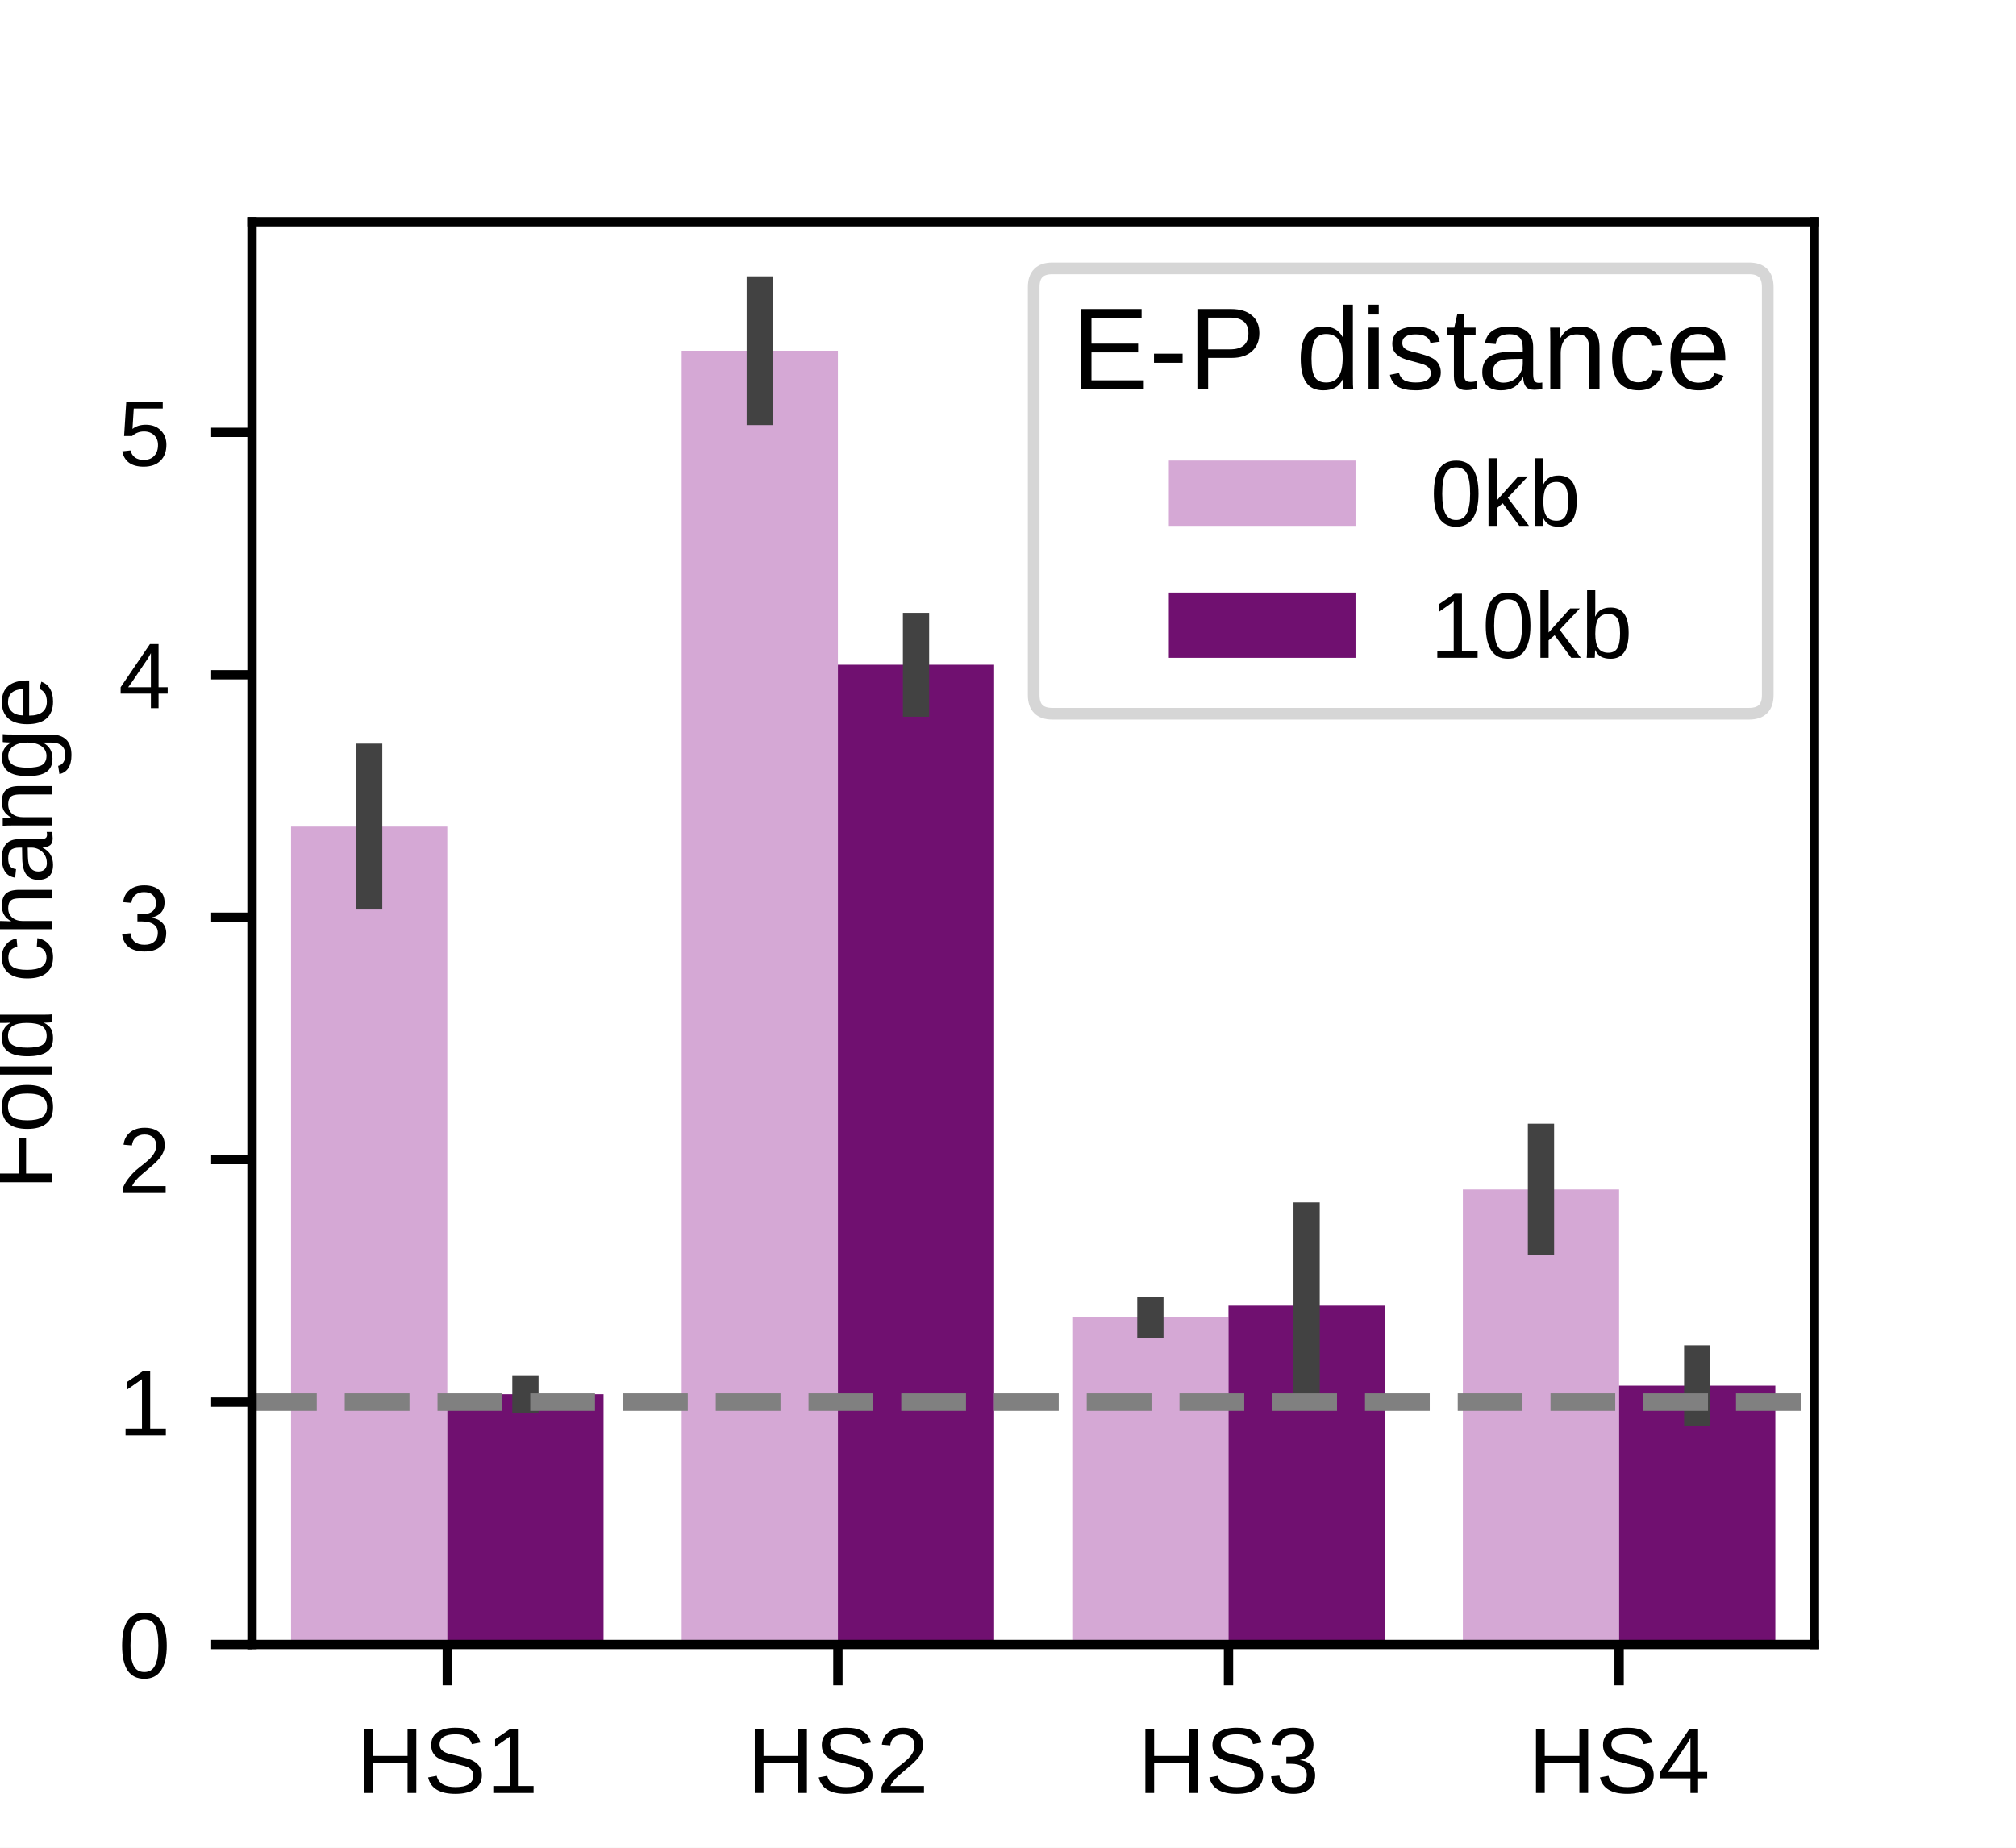
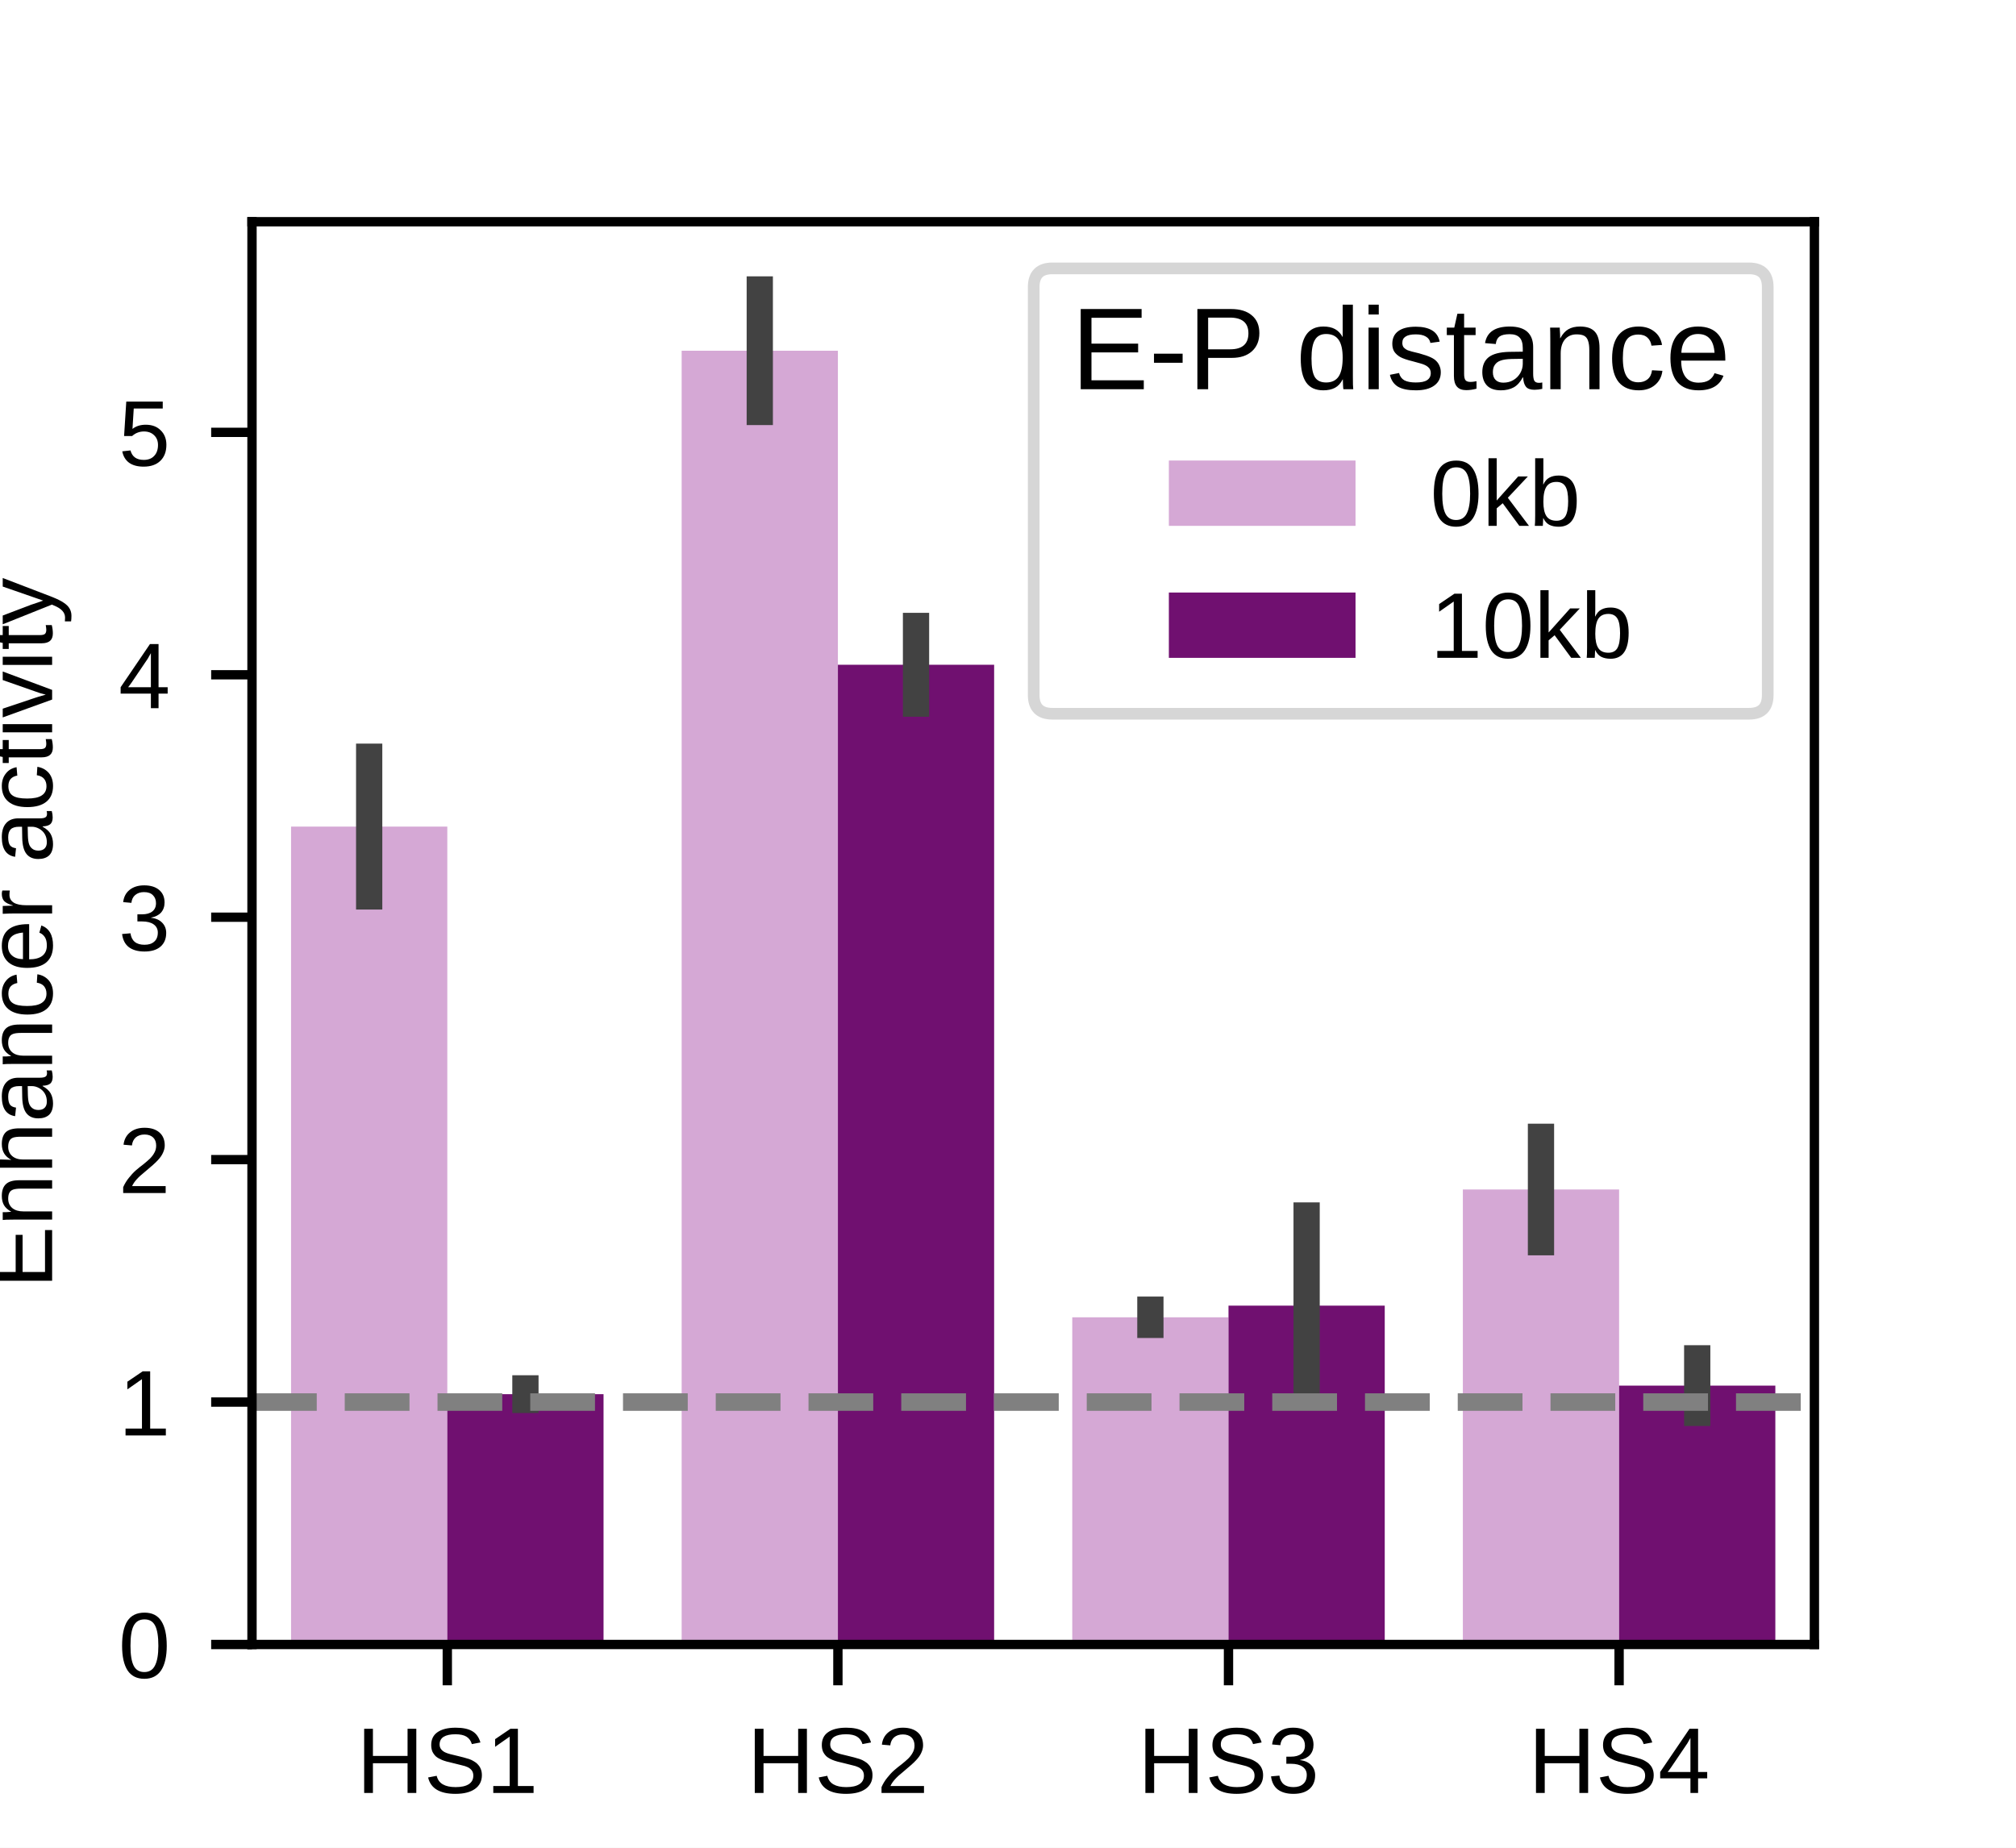
<svg xmlns="http://www.w3.org/2000/svg" xmlns:xlink="http://www.w3.org/1999/xlink" width="172.8pt" height="158.4pt" viewBox="0 0 172.8 158.4" version="1.1">
  <defs>
    <style type="text/css">*{stroke-linejoin: round; stroke-linecap: butt}</style>
  </defs>
  <g id="figure_1">
    <g id="patch_1">
      <path d="M 0 158.4  L 172.8 158.4  L 172.8 0  L 0 0  z " style="fill: #ffffff" />
    </g>
    <g id="axes_1">
      <g id="patch_2">
        <path d="M 21.6 140.976  L 155.52 140.976  L 155.52 19.008  L 21.6 19.008  z " style="fill: #ffffff" />
      </g>
      <g id="patch_3">
-         <path d="M 24.948 140.976  L 38.34 140.976  L 38.34 70.86  L 24.948 70.86  z " clip-path="url(#p7c69e73504)" style="fill: #d5a8d5" />
+         <path d="M 24.948 140.976  L 38.34 140.976  L 38.34 70.86  L 24.948 70.86  z " clip-path="url(#pb561908556)" style="fill: #d5a8d5" />
      </g>
      <g id="patch_4">
-         <path d="M 58.428 140.976  L 71.82 140.976  L 71.82 30.065  L 58.428 30.065  z " clip-path="url(#p7c69e73504)" style="fill: #d5a8d5" />
+         <path d="M 58.428 140.976  L 71.82 140.976  L 71.82 30.065  L 58.428 30.065  z " clip-path="url(#pb561908556)" style="fill: #d5a8d5" />
      </g>
      <g id="patch_5">
-         <path d="M 91.908 140.976  L 105.3 140.976  L 105.3 112.928  L 91.908 112.928  z " clip-path="url(#p7c69e73504)" style="fill: #d5a8d5" />
+         <path d="M 91.908 140.976  L 105.3 140.976  L 105.3 112.928  L 91.908 112.928  z " clip-path="url(#pb561908556)" style="fill: #d5a8d5" />
      </g>
      <g id="patch_6">
-         <path d="M 125.388 140.976  L 138.78 140.976  L 138.78 101.972  L 125.388 101.972  z " clip-path="url(#p7c69e73504)" style="fill: #d5a8d5" />
+         <path d="M 125.388 140.976  L 138.78 140.976  L 138.78 101.972  L 125.388 101.972  z " clip-path="url(#pb561908556)" style="fill: #d5a8d5" />
      </g>
      <g id="patch_7">
-         <path d="M 38.34 140.976  L 51.732 140.976  L 51.732 119.516  L 38.34 119.516  z " clip-path="url(#p7c69e73504)" style="fill: #701070" />
+         <path d="M 38.34 140.976  L 51.732 140.976  L 51.732 119.516  L 38.34 119.516  z " clip-path="url(#pb561908556)" style="fill: #701070" />
      </g>
      <g id="patch_8">
-         <path d="M 71.82 140.976  L 85.212 140.976  L 85.212 56.988  L 71.82 56.988  z " clip-path="url(#p7c69e73504)" style="fill: #701070" />
+         <path d="M 71.82 140.976  L 85.212 140.976  L 85.212 56.988  L 71.82 56.988  z " clip-path="url(#pb561908556)" style="fill: #701070" />
      </g>
      <g id="patch_9">
-         <path d="M 105.3 140.976  L 118.692 140.976  L 118.692 111.929  L 105.3 111.929  z " clip-path="url(#p7c69e73504)" style="fill: #701070" />
+         <path d="M 105.3 140.976  L 118.692 140.976  L 118.692 111.929  L 105.3 111.929  z " clip-path="url(#pb561908556)" style="fill: #701070" />
      </g>
      <g id="patch_10">
-         <path d="M 138.78 140.976  L 152.172 140.976  L 152.172 118.784  L 138.78 118.784  z " clip-path="url(#p7c69e73504)" style="fill: #701070" />
+         <path d="M 138.78 140.976  L 152.172 140.976  L 152.172 118.784  L 138.78 118.784  z " clip-path="url(#pb561908556)" style="fill: #701070" />
      </g>
      <g id="patch_11">
-         <path d="M 38.34 140.976  L 38.34 140.976  L 38.34 140.976  L 38.34 140.976  z " clip-path="url(#p7c69e73504)" style="fill: #d5a8d5" />
+         <path d="M 38.34 140.976  L 38.34 140.976  L 38.34 140.976  L 38.34 140.976  z " clip-path="url(#pb561908556)" style="fill: #d5a8d5" />
      </g>
      <g id="patch_12">
-         <path d="M 38.34 140.976  L 38.34 140.976  L 38.34 140.976  L 38.34 140.976  z " clip-path="url(#p7c69e73504)" style="fill: #701070" />
+         <path d="M 38.34 140.976  L 38.34 140.976  L 38.34 140.976  L 38.34 140.976  z " clip-path="url(#pb561908556)" style="fill: #701070" />
      </g>
      <g id="matplotlib.axis_1">
        <g id="xtick_1">
          <g id="line2d_1">
            <defs>
-               <path id="m07b27f8f4e" d="M 0 0  L 0 3.5  " style="stroke: #000000; stroke-width: 0.8" />
+               <path id="mbc9ba0a41b" d="M 0 0  L 0 3.5  " style="stroke: #000000; stroke-width: 0.8" />
            </defs>
            <g>
-               <use xlink:href="#m07b27f8f4e" x="38.34" y="140.976" style="stroke: #000000; stroke-width: 0.8" />
+               <use xlink:href="#mbc9ba0a41b" x="38.34" y="140.976" style="stroke: #000000; stroke-width: 0.8" />
            </g>
          </g>
          <g id="text_1">
            <text style="font: 8px 'Arial', sans-serif; text-anchor: middle" x="38.34" y="153.702" transform="rotate(-0 38.34 153.7022)">HS1</text>
          </g>
        </g>
        <g id="xtick_2">
          <g id="line2d_2">
            <g>
-               <use xlink:href="#m07b27f8f4e" x="71.82" y="140.976" style="stroke: #000000; stroke-width: 0.8" />
+               <use xlink:href="#mbc9ba0a41b" x="71.82" y="140.976" style="stroke: #000000; stroke-width: 0.8" />
            </g>
          </g>
          <g id="text_2">
            <text style="font: 8px 'Arial', sans-serif; text-anchor: middle" x="71.82" y="153.702" transform="rotate(-0 71.82 153.7022)">HS2</text>
          </g>
        </g>
        <g id="xtick_3">
          <g id="line2d_3">
            <g>
-               <use xlink:href="#m07b27f8f4e" x="105.3" y="140.976" style="stroke: #000000; stroke-width: 0.8" />
+               <use xlink:href="#mbc9ba0a41b" x="105.3" y="140.976" style="stroke: #000000; stroke-width: 0.8" />
            </g>
          </g>
          <g id="text_3">
            <text style="font: 8px 'Arial', sans-serif; text-anchor: middle" x="105.3" y="153.702" transform="rotate(-0 105.3 153.7022)">HS3</text>
          </g>
        </g>
        <g id="xtick_4">
          <g id="line2d_4">
            <g>
-               <use xlink:href="#m07b27f8f4e" x="138.78" y="140.976" style="stroke: #000000; stroke-width: 0.8" />
+               <use xlink:href="#mbc9ba0a41b" x="138.78" y="140.976" style="stroke: #000000; stroke-width: 0.8" />
            </g>
          </g>
          <g id="text_4">
            <text style="font: 8px 'Arial', sans-serif; text-anchor: middle" x="138.78" y="153.702" transform="rotate(-0 138.78 153.7022)">HS4</text>
          </g>
        </g>
      </g>
      <g id="matplotlib.axis_2">
        <g id="ytick_1">
          <g id="line2d_5">
            <defs>
-               <path id="m97a93c2b20" d="M 0 0  L -3.5 0  " style="stroke: #000000; stroke-width: 0.8" />
+               <path id="ma182c39701" d="M 0 0  L -3.5 0  " style="stroke: #000000; stroke-width: 0.8" />
            </defs>
            <g>
-               <use xlink:href="#m97a93c2b20" x="21.6" y="140.976" style="stroke: #000000; stroke-width: 0.8" />
+               <use xlink:href="#ma182c39701" x="21.6" y="140.976" style="stroke: #000000; stroke-width: 0.8" />
            </g>
          </g>
          <g id="text_5">
            <text style="font: 8px 'Arial', sans-serif; text-anchor: end" x="14.6" y="143.839" transform="rotate(-0 14.6 143.8391)">0</text>
          </g>
        </g>
        <g id="ytick_2">
          <g id="line2d_6">
            <g>
-               <use xlink:href="#m97a93c2b20" x="21.6" y="120.194" style="stroke: #000000; stroke-width: 0.8" />
+               <use xlink:href="#ma182c39701" x="21.6" y="120.194" style="stroke: #000000; stroke-width: 0.8" />
            </g>
          </g>
          <g id="text_6">
            <text style="font: 8px 'Arial', sans-serif; text-anchor: end" x="14.6" y="123.057" transform="rotate(-0 14.6 123.0566)">1</text>
          </g>
        </g>
        <g id="ytick_3">
          <g id="line2d_7">
            <g>
-               <use xlink:href="#m97a93c2b20" x="21.6" y="99.411" style="stroke: #000000; stroke-width: 0.8" />
+               <use xlink:href="#ma182c39701" x="21.6" y="99.411" style="stroke: #000000; stroke-width: 0.8" />
            </g>
          </g>
          <g id="text_7">
            <text style="font: 8px 'Arial', sans-serif; text-anchor: end" x="14.6" y="102.274" transform="rotate(-0 14.6 102.2742)">2</text>
          </g>
        </g>
        <g id="ytick_4">
          <g id="line2d_8">
            <g>
-               <use xlink:href="#m97a93c2b20" x="21.6" y="78.629" style="stroke: #000000; stroke-width: 0.8" />
+               <use xlink:href="#ma182c39701" x="21.6" y="78.629" style="stroke: #000000; stroke-width: 0.8" />
            </g>
          </g>
          <g id="text_8">
            <text style="font: 8px 'Arial', sans-serif; text-anchor: end" x="14.6" y="81.492" transform="rotate(-0 14.6 81.49167)">3</text>
          </g>
        </g>
        <g id="ytick_5">
          <g id="line2d_9">
            <g>
-               <use xlink:href="#m97a93c2b20" x="21.6" y="57.846" style="stroke: #000000; stroke-width: 0.8" />
+               <use xlink:href="#ma182c39701" x="21.6" y="57.846" style="stroke: #000000; stroke-width: 0.8" />
            </g>
          </g>
          <g id="text_9">
            <text style="font: 8px 'Arial', sans-serif; text-anchor: end" x="14.6" y="60.709" transform="rotate(-0 14.6 60.70918)">4</text>
          </g>
        </g>
        <g id="ytick_6">
          <g id="line2d_10">
            <g>
-               <use xlink:href="#m97a93c2b20" x="21.6" y="37.064" style="stroke: #000000; stroke-width: 0.8" />
+               <use xlink:href="#ma182c39701" x="21.6" y="37.064" style="stroke: #000000; stroke-width: 0.8" />
            </g>
          </g>
          <g id="text_10">
            <text style="font: 8px 'Arial', sans-serif; text-anchor: end" x="14.6" y="39.927" transform="rotate(-0 14.6 39.9267)">5</text>
          </g>
        </g>
        <g id="text_11">
-           <text style="font: 8px 'Arial', sans-serif; text-anchor: middle" x="4.468" y="79.992" transform="rotate(-90 4.4675 79.992)">Fold change</text>
+           <text style="font: 8px 'Arial', sans-serif; text-anchor: middle" x="4.468" y="79.992" transform="rotate(-90 4.4675 79.992)">Enhancer activity</text>
        </g>
      </g>
      <g id="line2d_11">
-         <path d="M 31.644 76.849  L 31.644 64.87  " clip-path="url(#p7c69e73504)" style="fill: none; stroke: #424242; stroke-width: 2.25; stroke-linecap: square" />
+         <path d="M 31.644 76.849  L 31.644 64.87  " clip-path="url(#pb561908556)" style="fill: none; stroke: #424242; stroke-width: 2.25; stroke-linecap: square" />
      </g>
      <g id="line2d_12">
-         <path d="M 65.124 35.315  L 65.124 24.816  " clip-path="url(#p7c69e73504)" style="fill: none; stroke: #424242; stroke-width: 2.25; stroke-linecap: square" />
+         <path d="M 65.124 35.315  L 65.124 24.816  " clip-path="url(#pb561908556)" style="fill: none; stroke: #424242; stroke-width: 2.25; stroke-linecap: square" />
      </g>
      <g id="line2d_13">
-         <path d="M 98.604 113.579  L 98.604 112.276  " clip-path="url(#p7c69e73504)" style="fill: none; stroke: #424242; stroke-width: 2.25; stroke-linecap: square" />
+         <path d="M 98.604 113.579  L 98.604 112.276  " clip-path="url(#pb561908556)" style="fill: none; stroke: #424242; stroke-width: 2.25; stroke-linecap: square" />
      </g>
      <g id="line2d_14">
-         <path d="M 132.084 106.49  L 132.084 97.455  " clip-path="url(#p7c69e73504)" style="fill: none; stroke: #424242; stroke-width: 2.25; stroke-linecap: square" />
+         <path d="M 132.084 106.49  L 132.084 97.455  " clip-path="url(#pb561908556)" style="fill: none; stroke: #424242; stroke-width: 2.25; stroke-linecap: square" />
      </g>
      <g id="line2d_15">
-         <path d="M 45.036 120.009  L 45.036 119.022  " clip-path="url(#p7c69e73504)" style="fill: none; stroke: #424242; stroke-width: 2.25; stroke-linecap: square" />
+         <path d="M 45.036 120.009  L 45.036 119.022  " clip-path="url(#pb561908556)" style="fill: none; stroke: #424242; stroke-width: 2.25; stroke-linecap: square" />
      </g>
      <g id="line2d_16">
-         <path d="M 78.516 60.316  L 78.516 53.66  " clip-path="url(#p7c69e73504)" style="fill: none; stroke: #424242; stroke-width: 2.25; stroke-linecap: square" />
+         <path d="M 78.516 60.316  L 78.516 53.66  " clip-path="url(#pb561908556)" style="fill: none; stroke: #424242; stroke-width: 2.25; stroke-linecap: square" />
      </g>
      <g id="line2d_17">
-         <path d="M 111.996 119.654  L 111.996 104.203  " clip-path="url(#p7c69e73504)" style="fill: none; stroke: #424242; stroke-width: 2.25; stroke-linecap: square" />
+         <path d="M 111.996 119.654  L 111.996 104.203  " clip-path="url(#pb561908556)" style="fill: none; stroke: #424242; stroke-width: 2.25; stroke-linecap: square" />
      </g>
      <g id="line2d_18">
-         <path d="M 145.476 121.121  L 145.476 116.446  " clip-path="url(#p7c69e73504)" style="fill: none; stroke: #424242; stroke-width: 2.25; stroke-linecap: square" />
+         <path d="M 145.476 121.121  L 145.476 116.446  " clip-path="url(#pb561908556)" style="fill: none; stroke: #424242; stroke-width: 2.25; stroke-linecap: square" />
      </g>
      <g id="line2d_19">
-         <path d="M 21.6 120.194  L 155.52 120.194  " clip-path="url(#p7c69e73504)" style="fill: none; stroke-dasharray: 5.55,2.4; stroke-dashoffset: 0; stroke: #808080; stroke-width: 1.5" />
+         <path d="M 21.6 120.194  L 155.52 120.194  " clip-path="url(#pb561908556)" style="fill: none; stroke-dasharray: 5.55,2.4; stroke-dashoffset: 0; stroke: #808080; stroke-width: 1.5" />
      </g>
      <g id="patch_13">
        <path d="M 21.6 140.976  L 21.6 19.008  " style="fill: none; stroke: #000000; stroke-width: 0.8; stroke-linejoin: miter; stroke-linecap: square" />
      </g>
      <g id="patch_14">
        <path d="M 155.52 140.976  L 155.52 19.008  " style="fill: none; stroke: #000000; stroke-width: 0.8; stroke-linejoin: miter; stroke-linecap: square" />
      </g>
      <g id="patch_15">
        <path d="M 21.6 140.976  L 155.52 140.976  " style="fill: none; stroke: #000000; stroke-width: 0.8; stroke-linejoin: miter; stroke-linecap: square" />
      </g>
      <g id="patch_16">
        <path d="M 21.6 19.008  L 155.52 19.008  " style="fill: none; stroke: #000000; stroke-width: 0.8; stroke-linejoin: miter; stroke-linecap: square" />
      </g>
      <g id="legend_1">
        <g id="patch_17">
          <path d="M 90.203 61.186  L 149.92 61.186  Q 151.52 61.186 151.52 59.586  L 151.52 24.608  Q 151.52 23.008 149.92 23.008  L 90.203 23.008  Q 88.603 23.008 88.603 24.608  L 88.603 59.586  Q 88.603 61.186 90.203 61.186  z " style="fill: #ffffff; opacity: 0.8; stroke: #cccccc; stroke-linejoin: miter" />
        </g>
        <g id="text_12">
          <text style="font: 10px 'Arial', sans-serif; text-anchor: start" x="91.803" y="33.366" transform="rotate(-0 91.80281 33.36581)">E-P distance</text>
        </g>
        <g id="patch_18">
          <path d="M 100.188 45.08  L 116.188 45.08  L 116.188 39.48  L 100.188 39.48  z " style="fill: #d5a8d5" />
        </g>
        <g id="text_13">
          <text style="font: 8px 'Arial', sans-serif; text-anchor: start" x="122.588" y="45.08" transform="rotate(-0 122.5883 45.07956)">0kb</text>
        </g>
        <g id="patch_19">
          <path d="M 100.188 56.396  L 116.188 56.396  L 116.188 50.796  L 100.188 50.796  z " style="fill: #701070" />
        </g>
        <g id="text_14">
          <text style="font: 8px 'Arial', sans-serif; text-anchor: start" x="122.588" y="56.396" transform="rotate(-0 122.5883 56.39581)">10kb</text>
        </g>
      </g>
    </g>
  </g>
  <defs>
-     <clipPath id="p7c69e73504">
+     <clipPath id="pb561908556">
      <rect x="21.6" y="19.008" width="133.92" height="121.968" />
    </clipPath>
  </defs>
</svg>
